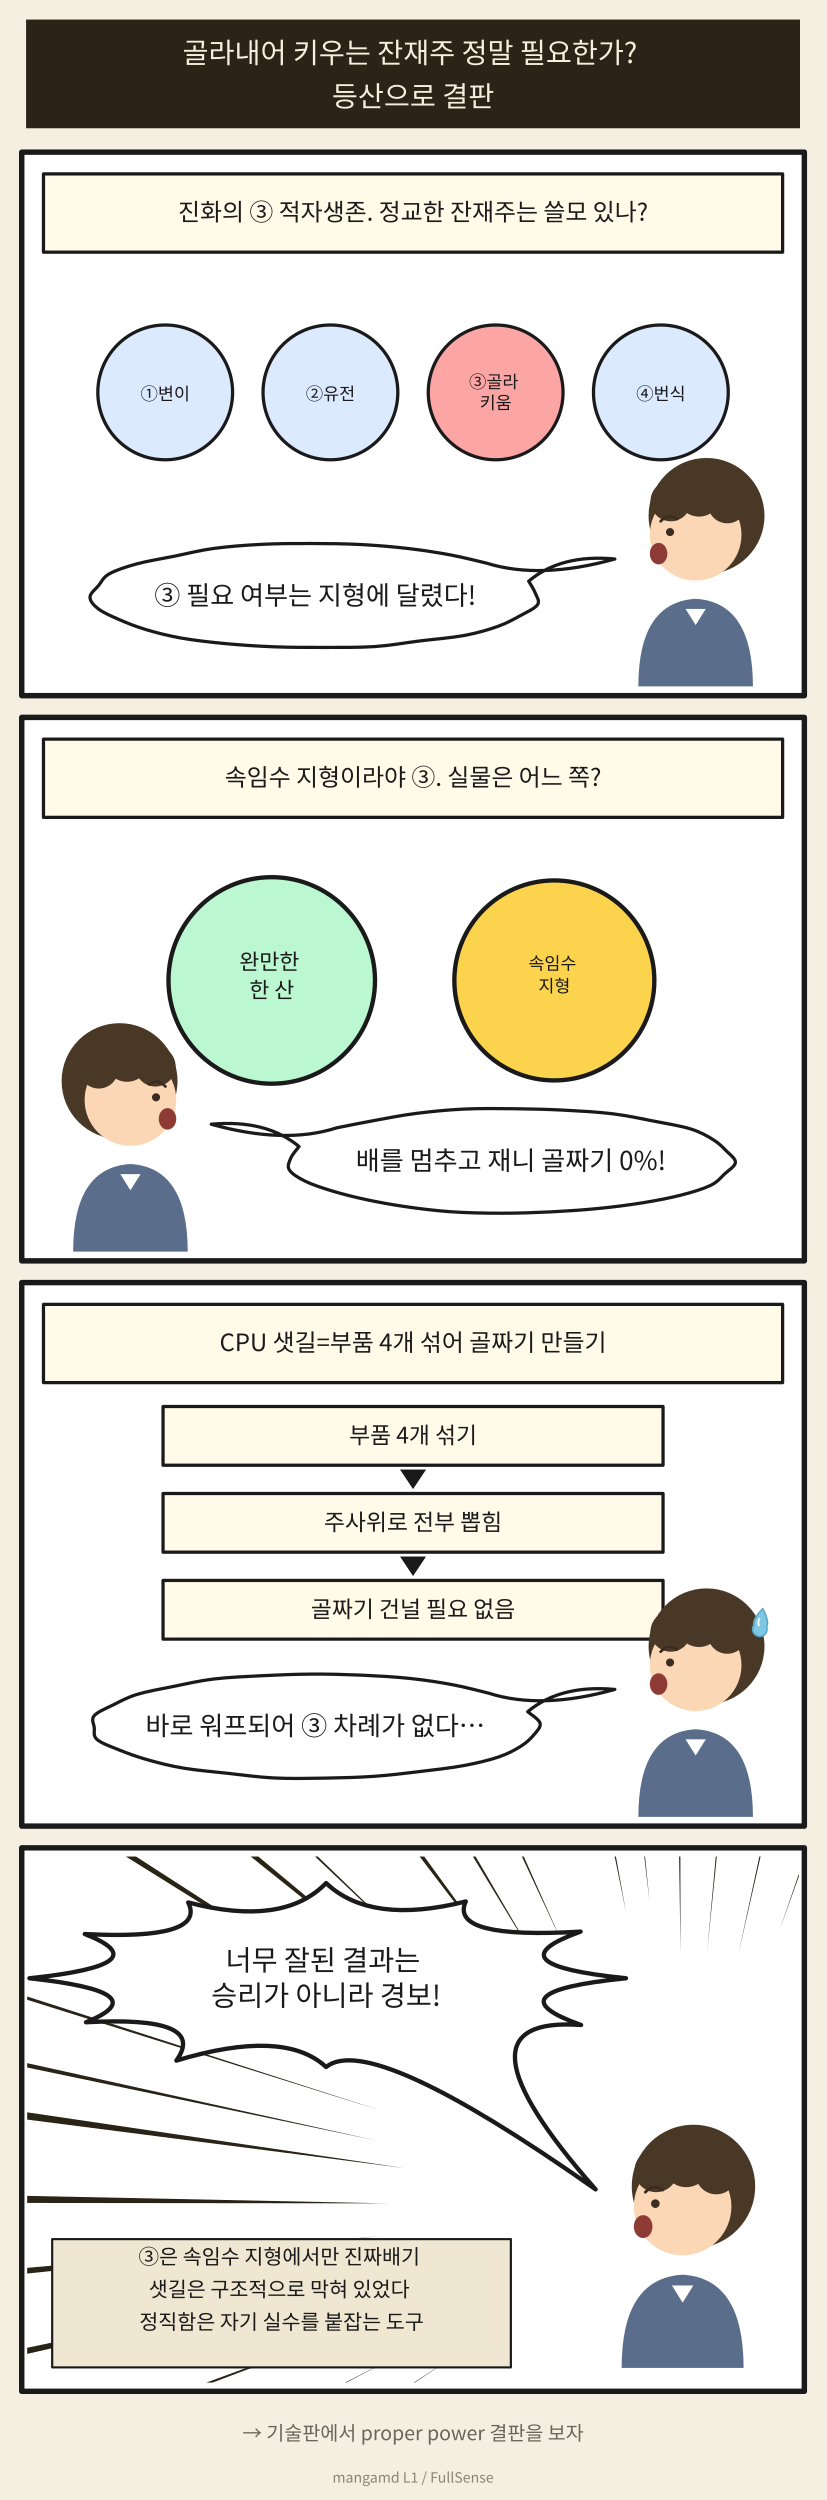
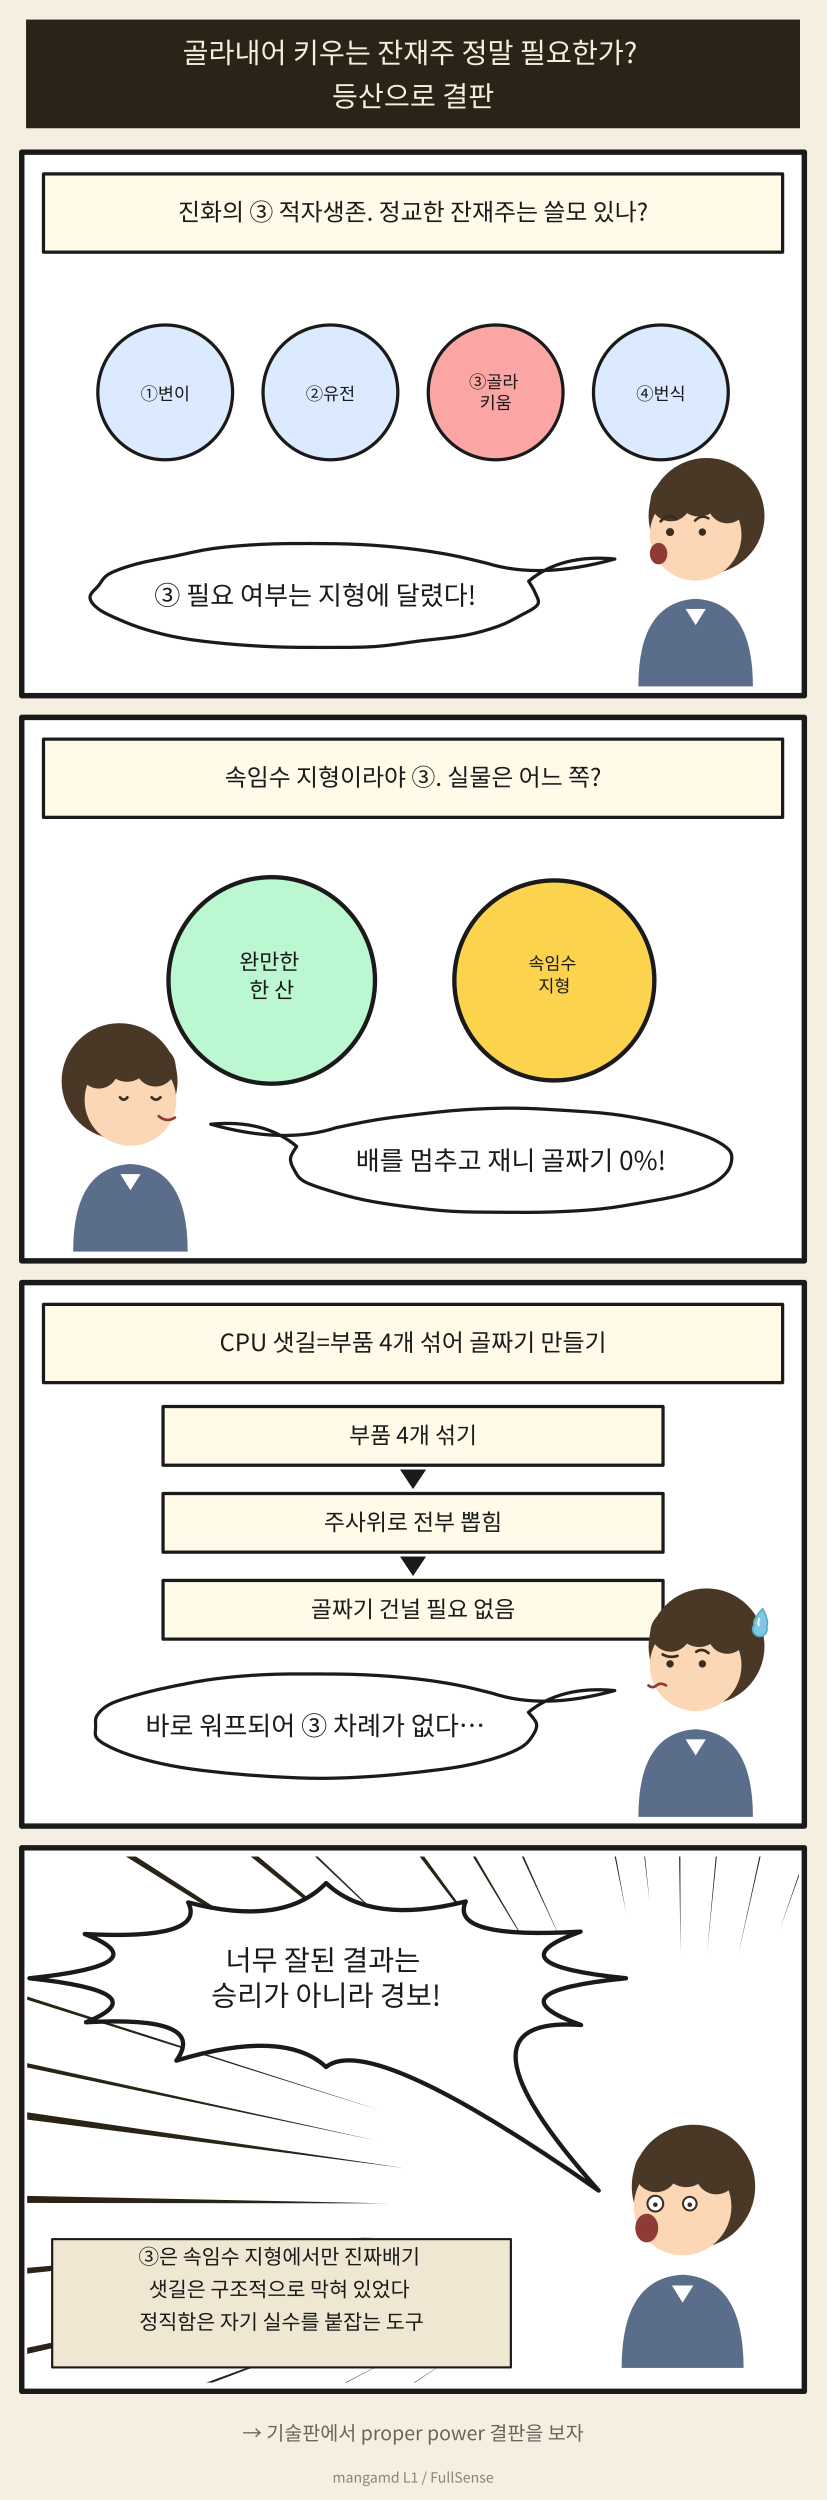
<svg xmlns="http://www.w3.org/2000/svg" viewBox="0 0 760 2300" role="img" aria-label="등산으로 llcore 제3축 ③ 결판" style="width:100%;height:auto;max-width:1200px">
  <defs>
    <clipPath id="cl_26">
      <rect x="25" y="1708" width="710" height="484" />
    </clipPath>
  </defs>
  <rect width="760" height="2300" fill="#f5efe2" />
  <g transform="translate(0.00,0.00) scale(1)">
    <path d="M 24.00,18.00 L 736.00,18.00 L 736.00,118.00 L 24.00,118.00 Z" fill="#2b2317" stroke="none" stroke-width="3" stroke-linejoin="round" />
    <text font-family="'Malgun Gothic','Noto Sans CJK KR',sans-serif" font-size="26" fill="#f7efdd" text-anchor="middle">
      <tspan x="380.0" y="58.0">골라내어 키우는 잔재주 정말 필요한가?</tspan>
      <tspan x="380.0" y="98.0">등산으로 결판</tspan>
    </text>
  </g>
  <g transform="translate(0.00,0.00) scale(1)">
    <path d="M 20.00,140.00 L 740.00,140.00 L 740.00,640.00 L 20.00,640.00 Z" fill="#ffffff" stroke="#1a1a1a" stroke-width="5" stroke-linejoin="round" />
    <text font-family="'Malgun Gothic','Noto Sans CJK KR',sans-serif" font-size="1" fill="#1a1a1a" text-anchor="middle">
      <tspan x="0.0" y="0.0" />
    </text>
  </g>
  <g transform="translate(0.00,0.00) scale(1)">
    <path d="M 20.00,660.00 L 740.00,660.00 L 740.00,1160.00 L 20.00,1160.00 Z" fill="#ffffff" stroke="#1a1a1a" stroke-width="5" stroke-linejoin="round" />
    <text font-family="'Malgun Gothic','Noto Sans CJK KR',sans-serif" font-size="1" fill="#1a1a1a" text-anchor="middle">
      <tspan x="0.0" y="0.0" />
    </text>
  </g>
  <g transform="translate(0.00,0.00) scale(1)">
    <path d="M 20.00,1180.00 L 740.00,1180.00 L 740.00,1680.00 L 20.00,1680.00 Z" fill="#ffffff" stroke="#1a1a1a" stroke-width="5" stroke-linejoin="round" />
    <text font-family="'Malgun Gothic','Noto Sans CJK KR',sans-serif" font-size="1" fill="#1a1a1a" text-anchor="middle">
      <tspan x="0.0" y="0.0" />
    </text>
  </g>
  <g transform="translate(0.00,0.00) scale(1)">
    <path d="M 20.00,1700.00 L 740.00,1700.00 L 740.00,2200.00 L 20.00,2200.00 Z" fill="#ffffff" stroke="#1a1a1a" stroke-width="5" stroke-linejoin="round" />
    <text font-family="'Malgun Gothic','Noto Sans CJK KR',sans-serif" font-size="1" fill="#1a1a1a" text-anchor="middle">
      <tspan x="0.0" y="0.0" />
    </text>
  </g>
  <g transform="translate(0.00,0.00) scale(1)">
    <path d="M 40.00,160.00 L 720.00,160.00 L 720.00,232.00 L 40.00,232.00 Z" fill="#fffbe8" stroke="#1a1a1a" stroke-width="3" stroke-linejoin="round" />
    <text font-family="'Malgun Gothic','Noto Sans CJK KR',sans-serif" font-size="22" fill="#1a1a1a" text-anchor="middle">
      <tspan x="380.0" y="203.0">진화의 ③ 적자생존. 정교한 잔재주는 쓸모 있나?</tspan>
    </text>
  </g>
  <g transform="translate(0.00,0.00) scale(1)">
    <path d="M 90.00,361.00 a 62.00,62.00 0 1,0 124.00,0 a 62.00,62.00 0 1,0 -124.00,0 Z" fill="#dbeafe" stroke="#1a1a1a" stroke-width="3" stroke-linejoin="round" />
    <text font-family="'Malgun Gothic','Noto Sans CJK KR',sans-serif" font-size="16" fill="#1a1a1a" text-anchor="middle">
      <tspan x="152.0" y="368.0">①변이</tspan>
    </text>
  </g>
  <g transform="translate(0.00,0.00) scale(1)">
    <path d="M 242.00,361.00 a 62.00,62.00 0 1,0 124.00,0 a 62.00,62.00 0 1,0 -124.00,0 Z" fill="#dbeafe" stroke="#1a1a1a" stroke-width="3" stroke-linejoin="round" />
    <text font-family="'Malgun Gothic','Noto Sans CJK KR',sans-serif" font-size="16" fill="#1a1a1a" text-anchor="middle">
      <tspan x="304.0" y="368.0">②유전</tspan>
    </text>
  </g>
  <g transform="translate(0.00,0.00) scale(1)">
    <path d="M 394.00,361.00 a 62.00,62.00 0 1,0 124.00,0 a 62.00,62.00 0 1,0 -124.00,0 Z" fill="#fca5a5" stroke="#1a1a1a" stroke-width="3" stroke-linejoin="round" />
    <text font-family="'Malgun Gothic','Noto Sans CJK KR',sans-serif" font-size="16" fill="#1a1a1a" text-anchor="middle">
      <tspan x="456.0" y="357.0">③골라</tspan>
      <tspan x="456.0" y="376.2">키움</tspan>
    </text>
  </g>
  <g transform="translate(0.00,0.00) scale(1)">
    <path d="M 546.00,361.00 a 62.00,62.00 0 1,0 124.00,0 a 62.00,62.00 0 1,0 -124.00,0 Z" fill="#dbeafe" stroke="#1a1a1a" stroke-width="3" stroke-linejoin="round" />
    <text font-family="'Malgun Gothic','Noto Sans CJK KR',sans-serif" font-size="16" fill="#1a1a1a" text-anchor="middle">
      <tspan x="608.0" y="368.0">④번식</tspan>
    </text>
  </g>
  <g transform="translate(0.00,0.00) scale(1)">
    <path d="M 596.68,474.64 a 53.32,53.32 0 1,0 106.64,0 a 53.32,53.32 0 1,0 -106.64,0 Z" fill="#4a3826" stroke="none" stroke-width="2" stroke-linejoin="round" />
    <path d="M 597.84,492.00 a 42.16,42.16 0 1,0 84.32,0 a 42.16,42.16 0 1,0 -84.32,0 Z" fill="#fbd7b5" stroke="none" stroke-width="2" stroke-linejoin="round" />
    <path d="M 598.46,461.00 a 18.60,18.60 0 1,0 37.20,0 a 18.60,18.60 0 1,0 -37.20,0 Z" fill="#4a3826" stroke="none" stroke-width="2" stroke-linejoin="round" />
    <path d="M 622.64,454.80 a 20.46,20.46 0 1,0 40.92,0 a 20.46,20.46 0 1,0 -40.92,0 Z" fill="#4a3826" stroke="none" stroke-width="2" stroke-linejoin="round" />
    <path d="M 651.16,463.48 a 17.98,17.98 0 1,0 35.96,0 a 17.98,17.98 0 1,0 -35.96,0 Z" fill="#4a3826" stroke="none" stroke-width="2" stroke-linejoin="round" />
    <path d="M 607.76 479.6 q 7.44 -8 14.88 -2" fill="none" stroke="#3a2c20" stroke-width="2.5" stroke-linejoin="round" stroke-linecap="round" />
+     <path d="M 639.38 478.98 q 6.2 -6 12.4 -2" fill="none" stroke="#3a2c20" stroke-width="2.25" stroke-linejoin="round" stroke-linecap="round" />
    <path d="M 612.72,489.52 a 3.72,3.72 0 1,0 7.44,0 a 3.72,3.72 0 1,0 -7.44,0 Z" fill="#3a2c20" stroke="none" stroke-width="2" stroke-linejoin="round" />
+     <path d="M 642.79,489.52 a 3.41,3.41 0 1,0 6.82,0 a 3.41,3.41 0 1,0 -6.82,0 Z" fill="#3a2c20" stroke="none" stroke-width="2" stroke-linejoin="round" />
    <path d="M 597.84,509.36 a 8.06,9.92 0 1,0 16.12,0 a 8.06,9.92 0 1,0 -16.12,0 Z" fill="#8e3b35" stroke="none" stroke-width="2" stroke-linejoin="round" />
    <path d="M 587.3 631.5 Q 587.3 554.0 640 550.9 Q 692.7 554.0 692.7 631.5 Z" fill="#5a6e8c" stroke="none" stroke-width="2" stroke-linejoin="round" />
    <path d="M 630.7 560.2 L 640 575.08 L 649.3 560.2" fill="#ffffff" stroke="none" stroke-width="2" stroke-linejoin="round" />
  </g>
  <g transform="translate(0.00,0.00) scale(1)">
    <path d="M 486.38,534.71 C 487.38,536.49 490.98,541.79 492.34,545.39 C 493.70,548.98 496.88,552.76 494.56,556.28 C 492.25,559.80 484.54,563.18 478.44,566.52 C 472.34,569.86 466.49,573.28 457.97,576.30 C 449.45,579.31 439.31,582.37 427.31,584.60 C 415.32,586.83 399.72,587.98 386.00,589.69 C 372.28,591.39 359.56,593.85 344.98,594.83 C 330.41,595.82 313.95,595.58 298.54,595.62 C 283.13,595.66 267.63,595.65 252.52,595.08 C 237.41,594.50 222.19,593.51 207.89,592.17 C 193.59,590.83 179.01,589.18 166.73,587.02 C 154.45,584.86 143.72,582.03 134.23,579.20 C 124.73,576.37 117.04,573.22 109.75,570.05 C 102.46,566.88 94.98,563.63 90.49,560.18 C 86.00,556.74 82.76,552.99 82.80,549.40 C 82.83,545.81 87.76,542.24 90.71,538.67 C 93.66,535.10 94.62,531.30 100.47,527.99 C 106.32,524.67 115.78,521.50 125.82,518.78 C 135.86,516.06 148.97,514.02 160.71,511.66 C 172.45,509.30 183.01,506.42 196.27,504.61 C 209.53,502.80 225.18,501.58 240.26,500.82 C 255.35,500.05 271.34,499.99 286.78,500.03 C 302.22,500.06 317.97,500.23 332.89,501.02 C 347.81,501.80 362.66,503.12 376.31,504.72 C 389.95,506.32 402.88,508.38 414.76,510.60 C 426.64,512.83 442.11,516.83 447.58,518.08 Q 496.87,533.47 565.64,514.28 Q 516.02,509.63 486.38,534.71 Z" fill="#ffffff" stroke="#1a1a1a" stroke-width="3" stroke-linejoin="round" />
    <text font-family="'Malgun Gothic','Noto Sans CJK KR',sans-serif" font-size="24" fill="#1a1a1a" text-anchor="middle">
      <tspan x="290.0" y="556.4">③ 필요 여부는 지형에 달렸다!</tspan>
    </text>
  </g>
  <g transform="translate(0.00,0.00) scale(1)">
    <path d="M 40.00,680.00 L 720.00,680.00 L 720.00,752.00 L 40.00,752.00 Z" fill="#fffbe8" stroke="#1a1a1a" stroke-width="3" stroke-linejoin="round" />
    <text font-family="'Malgun Gothic','Noto Sans CJK KR',sans-serif" font-size="22" fill="#1a1a1a" text-anchor="middle">
      <tspan x="380.0" y="723.0">속임수 지형이라야 ③. 실물은 어느 쪽?</tspan>
    </text>
  </g>
  <g transform="translate(0.00,0.00) scale(1)">
    <path d="M 155.00,902.00 a 95.00,95.00 0 1,0 190.00,0 a 95.00,95.00 0 1,0 -190.00,0 Z" fill="#bbf7d0" stroke="#1a1a1a" stroke-width="4" stroke-linejoin="round" />
    <text font-family="'Malgun Gothic','Noto Sans CJK KR',sans-serif" font-size="20" fill="#1a1a1a" text-anchor="middle">
      <tspan x="250.0" y="892.0">완만한</tspan>
      <tspan x="250.0" y="918.0">한 산</tspan>
    </text>
  </g>
  <g transform="translate(0.00,0.00) scale(1)">
    <path d="M 418.00,902.00 a 92.00,92.00 0 1,0 184.00,0 a 92.00,92.00 0 1,0 -184.00,0 Z" fill="#fcd34d" stroke="#1a1a1a" stroke-width="4" stroke-linejoin="round" />
    <text font-family="'Malgun Gothic','Noto Sans CJK KR',sans-serif" font-size="16" fill="#1a1a1a" text-anchor="middle">
      <tspan x="510.0" y="892.0">속임수</tspan>
      <tspan x="510.0" y="912.8">지형</tspan>
    </text>
  </g>
  <g transform="translate(0.00,0.00) scale(1)">
    <path d="M 56.68,994.64 a 53.32,53.32 0 1,0 106.64,0 a 53.32,53.32 0 1,0 -106.64,0 Z" fill="#4a3826" stroke="none" stroke-width="2" stroke-linejoin="round" />
    <path d="M 77.84,1012.00 a 42.16,42.16 0 1,0 84.32,0 a 42.16,42.16 0 1,0 -84.32,0 Z" fill="#fbd7b5" stroke="none" stroke-width="2" stroke-linejoin="round" />
    <path d="M 124.34,981.00 a 18.60,18.60 0 1,0 37.20,0 a 18.60,18.60 0 1,0 -37.20,0 Z" fill="#4a3826" stroke="none" stroke-width="2" stroke-linejoin="round" />
    <path d="M 96.44,974.80 a 20.46,20.46 0 1,0 40.92,0 a 20.46,20.46 0 1,0 -40.92,0 Z" fill="#4a3826" stroke="none" stroke-width="2" stroke-linejoin="round" />
    <path d="M 72.88,983.48 a 17.98,17.98 0 1,0 35.96,0 a 17.98,17.98 0 1,0 -35.96,0 Z" fill="#4a3826" stroke="none" stroke-width="2" stroke-linejoin="round" />
-     <path d="M 152.24 999.6 q -7.44 -8 -14.88 -2" fill="none" stroke="#3a2c20" stroke-width="2.5" stroke-linejoin="round" stroke-linecap="round" />
-     <path d="M 139.84,1009.52 a 3.72,3.72 0 1,0 7.44,0 a 3.72,3.72 0 1,0 -7.44,0 Z" fill="#3a2c20" stroke="none" stroke-width="2" stroke-linejoin="round" />
-     <path d="M 146.04,1029.36 a 8.06,9.92 0 1,0 16.12,0 a 8.06,9.92 0 1,0 -16.12,0 Z" fill="#8e3b35" stroke="none" stroke-width="2" stroke-linejoin="round" />
+     <path d="M 139.53 1009.52 q 4.03 4.34 8.06 0" fill="none" stroke="#3a2c20" stroke-width="2.5" stroke-linejoin="round" stroke-linecap="round" />
+     <path d="M 110.39 1009.52 q 3.41 4.34 6.82 0" fill="none" stroke="#3a2c20" stroke-width="2.5" stroke-linejoin="round" stroke-linecap="round" />
+     <path d="M 146.04 1026.88 q 7.44 6.2 14.88 1.24" fill="none" stroke="#8e3b35" stroke-width="2.5" stroke-linejoin="round" stroke-linecap="round" />
    <path d="M 67.3 1151.5 Q 67.3 1074.0 120 1070.9 Q 172.7 1074.0 172.7 1151.5 Z" fill="#5a6e8c" stroke="none" stroke-width="2" stroke-linejoin="round" />
    <path d="M 110.7 1080.2 L 120 1095.08 L 129.3 1080.2" fill="#ffffff" stroke="none" stroke-width="2" stroke-linejoin="round" />
  </g>
  <g transform="translate(0.00,0.00) scale(1)">
-     <path d="M 309.84,1037.59 C 315.77,1036.43 333.26,1032.87 345.44,1030.66 C 357.62,1028.45 369.40,1026.05 382.92,1024.33 C 396.43,1022.62 411.47,1021.08 426.52,1020.37 C 441.57,1019.65 457.78,1019.87 473.22,1020.04 C 488.66,1020.20 504.11,1020.59 519.17,1021.36 C 534.22,1022.13 549.99,1023.03 563.58,1024.68 C 577.16,1026.33 588.72,1028.95 600.67,1031.27 C 612.62,1033.59 626.04,1035.74 635.25,1038.59 C 644.46,1041.44 650.47,1045.01 655.94,1048.36 C 661.42,1051.72 664.66,1055.22 668.10,1058.72 C 671.54,1062.23 676.84,1065.85 676.61,1069.40 C 676.37,1072.94 670.46,1076.49 666.67,1080.01 C 662.88,1083.53 660.49,1087.25 653.86,1090.49 C 647.22,1093.72 637.25,1096.76 626.88,1099.42 C 616.50,1102.09 604.21,1104.45 591.61,1106.50 C 579.01,1108.55 565.32,1110.32 551.27,1111.72 C 537.23,1113.12 522.32,1114.16 507.33,1114.90 C 492.35,1115.64 476.75,1116.17 461.36,1116.16 C 445.97,1116.15 429.73,1115.85 415.01,1114.84 C 400.29,1113.83 386.09,1111.99 373.01,1110.11 C 359.94,1108.23 347.78,1105.97 336.55,1103.57 C 325.31,1101.17 314.93,1098.52 305.61,1095.70 C 296.28,1092.87 287.18,1089.86 280.61,1086.61 C 274.03,1083.37 268.34,1079.79 266.17,1076.25 C 263.99,1072.71 266.06,1068.96 267.55,1065.38 C 269.04,1061.81 273.86,1056.57 275.12,1054.81 Q 244.88,1029.69 194.36,1034.28 Q 261.58,1053.18 309.84,1037.59 Z" fill="#ffffff" stroke="#1a1a1a" stroke-width="3" stroke-linejoin="round" />
+     <path d="M 309.19,1037.51 C 315.10,1036.34 332.08,1032.54 344.61,1030.48 C 357.15,1028.42 370.68,1026.74 384.40,1025.16 C 398.12,1023.59 412.15,1021.95 426.93,1021.00 C 441.71,1020.06 457.77,1019.41 473.09,1019.50 C 488.41,1019.58 503.89,1020.60 518.84,1021.51 C 533.79,1022.42 549.23,1023.32 562.79,1024.96 C 576.36,1026.59 588.82,1028.95 600.24,1031.33 C 611.66,1033.71 621.98,1036.41 631.31,1039.24 C 640.64,1042.07 649.60,1045.07 656.24,1048.29 C 662.88,1051.51 668.37,1055.03 671.13,1058.54 C 673.88,1062.05 673.42,1065.75 672.77,1069.33 C 672.12,1072.91 670.52,1076.50 667.22,1080.00 C 663.93,1083.51 659.73,1087.11 653.01,1090.34 C 646.28,1093.57 637.17,1096.71 626.88,1099.37 C 616.59,1102.04 603.68,1104.18 591.27,1106.33 C 578.87,1108.47 566.39,1110.80 552.44,1112.25 C 538.49,1113.69 522.72,1114.51 507.60,1115.01 C 492.47,1115.52 476.99,1115.39 461.68,1115.28 C 446.36,1115.18 430.43,1115.26 415.71,1114.39 C 400.99,1113.51 386.76,1111.78 373.36,1110.05 C 359.95,1108.31 346.73,1106.32 335.26,1103.97 C 323.80,1101.61 313.84,1098.79 304.57,1095.92 C 295.30,1093.05 285.31,1090.05 279.64,1086.75 C 273.98,1083.45 272.62,1079.67 270.57,1076.11 C 268.51,1072.55 266.91,1068.99 267.31,1065.42 C 267.70,1061.85 271.98,1056.49 272.92,1054.70 Q 243.38,1029.56 193.90,1034.29 Q 261.00,1053.20 309.19,1037.51 Z" fill="#ffffff" stroke="#1a1a1a" stroke-width="3" stroke-linejoin="round" />
    <text font-family="'Malgun Gothic','Noto Sans CJK KR',sans-serif" font-size="24" fill="#1a1a1a" text-anchor="middle">
      <tspan x="470.0" y="1076.4">배를 멈추고 재니 골짜기 0%!</tspan>
    </text>
  </g>
  <g transform="translate(0.00,0.00) scale(1)">
    <path d="M 40.00,1200.00 L 720.00,1200.00 L 720.00,1272.00 L 40.00,1272.00 Z" fill="#fffbe8" stroke="#1a1a1a" stroke-width="3" stroke-linejoin="round" />
    <text font-family="'Malgun Gothic','Noto Sans CJK KR',sans-serif" font-size="22" fill="#1a1a1a" text-anchor="middle">
      <tspan x="380.0" y="1243.0">CPU 샛길=부품 4개 섞어 골짜기 만들기</tspan>
    </text>
  </g>
  <g transform="translate(0.00,0.00) scale(1)">
    <path d="M 150.00,1294.00 L 610.00,1294.00 L 610.00,1348.00 L 150.00,1348.00 Z" fill="#fffbe8" stroke="#1a1a1a" stroke-width="3" stroke-linejoin="round" />
    <text font-family="'Malgun Gothic','Noto Sans CJK KR',sans-serif" font-size="21" fill="#1a1a1a" text-anchor="middle">
      <tspan x="380.0" y="1328.0">부품 4개 섞기</tspan>
    </text>
  </g>
  <g transform="translate(0.00,0.00) scale(1)">
    <path d="M 368.00,1352.00 L 392.00,1352.00 L 380.00,1370.00 Z" fill="#1a1a1a" stroke="none" stroke-width="3" stroke-linejoin="round" />
    <text font-family="'Malgun Gothic','Noto Sans CJK KR',sans-serif" font-size="1" fill="#1a1a1a" text-anchor="middle">
      <tspan x="0.0" y="0.0" />
    </text>
  </g>
  <g transform="translate(0.00,0.00) scale(1)">
    <path d="M 150.00,1374.00 L 610.00,1374.00 L 610.00,1428.00 L 150.00,1428.00 Z" fill="#fffbe8" stroke="#1a1a1a" stroke-width="3" stroke-linejoin="round" />
    <text font-family="'Malgun Gothic','Noto Sans CJK KR',sans-serif" font-size="21" fill="#1a1a1a" text-anchor="middle">
      <tspan x="380.0" y="1408.0">주사위로 전부 뽑힘</tspan>
    </text>
  </g>
  <g transform="translate(0.00,0.00) scale(1)">
    <path d="M 368.00,1432.00 L 392.00,1432.00 L 380.00,1450.00 Z" fill="#1a1a1a" stroke="none" stroke-width="3" stroke-linejoin="round" />
    <text font-family="'Malgun Gothic','Noto Sans CJK KR',sans-serif" font-size="1" fill="#1a1a1a" text-anchor="middle">
      <tspan x="0.0" y="0.0" />
    </text>
  </g>
  <g transform="translate(0.00,0.00) scale(1)">
    <path d="M 150.00,1454.00 L 610.00,1454.00 L 610.00,1508.00 L 150.00,1508.00 Z" fill="#fffbe8" stroke="#1a1a1a" stroke-width="3" stroke-linejoin="round" />
    <text font-family="'Malgun Gothic','Noto Sans CJK KR',sans-serif" font-size="21" fill="#1a1a1a" text-anchor="middle">
      <tspan x="380.0" y="1488.0">골짜기 건널 필요 없음</tspan>
    </text>
  </g>
  <g transform="translate(0.00,0.00) scale(1)">
    <path d="M 596.68,1514.64 a 53.32,53.32 0 1,0 106.64,0 a 53.32,53.32 0 1,0 -106.64,0 Z" fill="#4a3826" stroke="none" stroke-width="2" stroke-linejoin="round" />
    <path d="M 597.84,1532.00 a 42.16,42.16 0 1,0 84.32,0 a 42.16,42.16 0 1,0 -84.32,0 Z" fill="#fbd7b5" stroke="none" stroke-width="2" stroke-linejoin="round" />
    <path d="M 598.46,1501.00 a 18.60,18.60 0 1,0 37.20,0 a 18.60,18.60 0 1,0 -37.20,0 Z" fill="#4a3826" stroke="none" stroke-width="2" stroke-linejoin="round" />
    <path d="M 622.64,1494.80 a 20.46,20.46 0 1,0 40.92,0 a 20.46,20.46 0 1,0 -40.92,0 Z" fill="#4a3826" stroke="none" stroke-width="2" stroke-linejoin="round" />
    <path d="M 651.16,1503.48 a 17.98,17.98 0 1,0 35.96,0 a 17.98,17.98 0 1,0 -35.96,0 Z" fill="#4a3826" stroke="none" stroke-width="2" stroke-linejoin="round" />
-     <path d="M 607.76 1519.6 q 7.44 -8 14.88 -2" fill="none" stroke="#3a2c20" stroke-width="2.5" stroke-linejoin="round" stroke-linecap="round" />
-     <path d="M 612.72,1529.52 a 3.72,3.72 0 1,0 7.44,0 a 3.72,3.72 0 1,0 -7.44,0 Z" fill="#3a2c20" stroke="none" stroke-width="2" stroke-linejoin="round" />
-     <path d="M 597.84,1549.36 a 8.06,9.92 0 1,0 16.12,0 a 8.06,9.92 0 1,0 -16.12,0 Z" fill="#8e3b35" stroke="none" stroke-width="2" stroke-linejoin="round" />
+     <path d="M 609.62 1522.08 q 6.82 3.72 13.64 1.24" fill="none" stroke="#3a2c20" stroke-width="2.5" stroke-linejoin="round" stroke-linecap="round" />
+     <path d="M 613.03,1530.76 a 3.41,3.41 0 1,0 6.82,0 a 3.41,3.41 0 1,0 -6.82,0 Z" fill="#3a2c20" stroke="none" stroke-width="2" stroke-linejoin="round" />
+     <path d="M 640.62 1519.6 q 5.58 -3.72 11.16 1.24" fill="none" stroke="#3a2c20" stroke-width="2.5" stroke-linejoin="round" stroke-linecap="round" />
+     <path d="M 642.79,1530.76 a 3.41,3.41 0 1,0 6.82,0 a 3.41,3.41 0 1,0 -6.82,0 Z" fill="#3a2c20" stroke="none" stroke-width="2" stroke-linejoin="round" />
+     <path d="M 612.72 1550.6 q -4.96 -3.1 -8.68 0 q -3.72 3.1 -7.44 0" fill="none" stroke="#8e3b35" stroke-width="2.5" stroke-linejoin="round" stroke-linecap="round" />
    <path d="M 587.3 1671.5 Q 587.3 1594.0 640 1590.9 Q 692.7 1594.0 692.7 1671.5 Z" fill="#5a6e8c" stroke="none" stroke-width="2" stroke-linejoin="round" />
    <path d="M 630.7 1600.2 L 640 1615.08 L 649.3 1600.2" fill="#ffffff" stroke="none" stroke-width="2" stroke-linejoin="round" />
  </g>
  <g transform="translate(700.0,1492.0) rotate(8.1)">
    <path d="M 0,-12.1 Q 7.9,-1.1 5.9,4.0 A 6.6,6.6 0 1 1 -5.9,4.0 Q -7.9,-1.1 0,-12.1 Z" fill="#7EC8E3" stroke="#5aa8c8" stroke-width="1.5" />
    <path d="M -1.8,-2.2 q -0.9,4.0 0.4,5.7" stroke="#ffffff" stroke-width="1.8" fill="none" stroke-linecap="round" />
  </g>
  <g transform="translate(0.00,0.00) scale(1)">
-     <path d="M 485.49,1574.77 C 487.39,1576.53 495.95,1581.77 496.88,1585.33 C 497.82,1588.89 494.05,1592.59 491.08,1596.14 C 488.12,1599.68 484.50,1603.21 479.10,1606.59 C 473.70,1609.97 467.48,1613.46 458.70,1616.42 C 449.93,1619.39 438.53,1622.14 426.46,1624.37 C 414.39,1626.60 399.98,1628.17 386.28,1629.81 C 372.58,1631.45 358.86,1633.19 344.25,1634.21 C 329.63,1635.22 313.96,1635.63 298.59,1635.88 C 283.22,1636.13 266.89,1636.46 252.01,1635.72 C 237.12,1634.98 223.26,1632.94 209.28,1631.42 C 195.30,1629.89 180.43,1628.66 168.15,1626.57 C 155.86,1624.49 145.28,1621.69 135.56,1618.94 C 125.85,1616.18 117.58,1613.15 109.85,1610.04 C 102.12,1606.92 93.06,1603.71 89.21,1600.26 C 85.35,1596.82 87.14,1593.00 86.71,1589.37 C 86.28,1585.74 83.69,1581.97 86.63,1578.47 C 89.57,1574.98 97.77,1571.67 104.36,1568.40 C 110.95,1565.12 116.90,1561.66 126.16,1558.84 C 135.43,1556.01 148.23,1553.80 159.95,1551.44 C 171.67,1549.09 182.94,1546.34 196.48,1544.70 C 210.01,1543.07 226.09,1542.41 241.14,1541.65 C 256.20,1540.90 271.52,1540.26 286.79,1540.18 C 302.06,1540.09 317.67,1540.48 332.77,1541.15 C 347.87,1541.81 363.39,1542.70 377.38,1544.18 C 391.38,1545.66 404.71,1547.75 416.74,1550.01 C 428.76,1552.26 444.06,1556.43 449.52,1557.71 Q 498.04,1573.25 565.64,1554.28 Q 515.48,1549.67 485.49,1574.77 Z" fill="#ffffff" stroke="#1a1a1a" stroke-width="3" stroke-linejoin="round" />
+     <path d="M 486.15,1575.34 C 487.39,1577.11 492.93,1582.41 493.59,1585.97 C 494.25,1589.53 492.38,1593.14 490.09,1596.70 C 487.81,1600.26 485.32,1603.94 479.86,1607.32 C 474.40,1610.69 466.45,1614.00 457.33,1616.94 C 448.20,1619.87 437.21,1622.69 425.11,1624.93 C 413.01,1627.17 398.64,1628.83 384.75,1630.40 C 370.85,1631.97 356.53,1633.39 341.75,1634.33 C 326.97,1635.28 311.29,1636.05 296.06,1636.07 C 280.84,1636.10 265.24,1635.32 250.41,1634.50 C 235.58,1633.67 221.03,1632.54 207.08,1631.12 C 193.13,1629.71 179.10,1628.10 166.72,1626.03 C 154.34,1623.96 142.83,1621.41 132.81,1618.70 C 122.79,1615.99 113.83,1612.93 106.61,1609.75 C 99.40,1606.57 92.64,1603.12 89.54,1599.62 C 86.44,1596.12 88.05,1592.38 88.03,1588.77 C 88.02,1585.17 87.13,1581.55 89.45,1578.00 C 91.77,1574.45 95.37,1570.71 101.94,1567.48 C 108.50,1564.24 118.93,1561.32 128.84,1558.57 C 138.76,1555.81 149.78,1553.29 161.44,1550.93 C 173.10,1548.58 185.26,1546.15 198.82,1544.45 C 212.38,1542.74 227.71,1541.43 242.79,1540.69 C 257.88,1539.95 273.85,1540.00 289.34,1540.02 C 304.82,1540.05 320.56,1540.12 335.70,1540.82 C 350.84,1541.52 366.16,1542.67 380.18,1544.21 C 394.20,1545.75 407.69,1547.80 419.83,1550.07 C 431.98,1552.33 447.51,1556.53 453.04,1557.82 Q 500.03,1573.50 565.56,1555.31 Q 515.93,1550.65 486.15,1575.34 Z" fill="#ffffff" stroke="#1a1a1a" stroke-width="3" stroke-linejoin="round" />
    <text font-family="'Malgun Gothic','Noto Sans CJK KR',sans-serif" font-size="24" fill="#1a1a1a" text-anchor="middle">
      <tspan x="290.0" y="1596.4">바로 워프되어 ③ 차례가 없다…</tspan>
    </text>
  </g>
  <g clip-path="url(#cl_26)">
    <path d="M 906.5,2032.5 L 1431.3,2043.4 L 1431.5,2031.2 Z" fill="#ffffff" />
    <path d="M 875.1,2081.6 L 1339.2,2182.5 L 1340.8,2174.7 Z" fill="#ffffff" />
    <path d="M 854.6,2107.9 L 1325.4,2275.0 L 1328.6,2265.6 Z" fill="#ffffff" />
    <path d="M 875.7,2154.6 L 1313.5,2382.4 L 1319.6,2370.4 Z" fill="#ffffff" />
    <path d="M 834.4,2165.4 L 1292.5,2474.0 L 1300.0,2462.5 Z" fill="#ffffff" />
    <path d="M 819.1,2176.3 L 1245.9,2507.6 L 1250.6,2501.5 Z" fill="#ffffff" />
    <path d="M 806.9,2204.8 L 1143.1,2539.5 L 1149.4,2533.0 Z" fill="#ffffff" />
    <path d="M 800.2,2241.3 L 1093.1,2607.8 L 1100.2,2602.0 Z" fill="#ffffff" />
    <path d="M 760.9,2238.6 L 1039.2,2684.5 L 1047.5,2679.2 Z" fill="#ffffff" />
    <path d="M 722.6,2242.5 L 941.4,2752.6 L 955.5,2746.3 Z" fill="#ffffff" />
    <path d="M 714.3,2278.8 L 887.6,2795.3 L 898.2,2791.6 Z" fill="#ffffff" />
    <path d="M 675.5,2253.0 L 778.1,2766.7 L 790.9,2763.9 Z" fill="#ffffff" />
    <path d="M 649.1,2290.0 L 682.8,2799.0 L 698.2,2797.7 Z" fill="#ffffff" />
    <path d="M 625.9,2285.7 L 616.0,2776.2 L 628.0,2776.3 Z" fill="#ffffff" />
    <path d="M 589.5,2297.6 L 507.0,2816.4 L 522.3,2818.6 Z" fill="#ffffff" />
    <path d="M 566.1,2296.3 L 447.6,2780.4 L 458.7,2783.0 Z" fill="#ffffff" />
    <path d="M 556.8,2247.9 L 396.4,2726.5 L 403.6,2728.9 Z" fill="#ffffff" />
    <path d="M 512.1,2256.1 L 264.9,2722.5 L 277.9,2729.2 Z" fill="#ffffff" />
    <path d="M 437.9,2219.8 L 53.7,2595.7 L 61.4,2603.4 Z" fill="#ffffff" />
    <path d="M 412.5,2198.8 L 24.1,2495.2 L 31.6,2504.8 Z" fill="#ffffff" />
    <path d="M 426.8,2162.0 L -13.5,2446.3 L -9.3,2452.8 Z" fill="#ffffff" />
    <path d="M 382.5,2158.3 L -58.9,2385.8 L -56.2,2390.9 Z" fill="#ffffff" />
    <path d="M 406.7,2112.4 L -135.2,2309.8 L -132.5,2317.1 Z" fill="#ffffff" />
    <path d="M 359.6,2089.1 L -126.2,2190.0 L -123.6,2201.6 Z" fill="#ffffff" />
    <path d="M 356.2,2056.6 L -188.3,2103.4 L -187.1,2116.4 Z" fill="#ffffff" />
    <path d="M 364.4,2027.1 L -67.2,2016.2 L -67.3,2028.7 Z" fill="#ffffff" />
    <path d="M 380.0,1995.7 L -139.2,1916.6 L -141.2,1931.1 Z" fill="#ffffff" />
    <path d="M 355.1,1971.2 L -140.3,1859.9 L -142.2,1868.7 Z" fill="#ffffff" />
    <path d="M 359.2,1944.6 L -118.5,1789.3 L -120.4,1795.4 Z" fill="#ffffff" />
    <path d="M 408.1,1890.5 L -23.2,1610.0 L -29.3,1619.7 Z" fill="#ffffff" />
    <path d="M 421.9,1861.5 L 77.9,1572.0 L 69.8,1581.8 Z" fill="#ffffff" />
    <path d="M 428.5,1839.3 L 56.5,1478.8 L 51.5,1484.1 Z" fill="#ffffff" />
    <path d="M 483.1,1835.5 L 204.8,1448.5 L 192.1,1458.0 Z" fill="#ffffff" />
    <path d="M 501.6,1817.7 L 229.5,1346.5 L 217.1,1353.9 Z" fill="#ffffff" />
    <path d="M 521.1,1795.9 L 311.5,1320.0 L 298.8,1325.8 Z" fill="#ffffff" />
    <path d="M 577.6,1767.7 L 491.7,1278.5 L 475.9,1281.5 Z" fill="#ffffff" />
    <path d="M 598.6,1758.9 L 556.1,1312.3 L 544.7,1313.5 Z" fill="#ffffff" />
    <path d="M 626.2,1804.1 L 626.9,1316.1 L 617.4,1316.2 Z" fill="#ffffff" />
    <path d="M 649.7,1804.2 L 702.3,1300.3 L 694.1,1299.5 Z" fill="#ffffff" />
    <path d="M 677.6,1805.7 L 805.2,1251.2 L 795.6,1249.1 Z" fill="#ffffff" />
    <path d="M 714.2,1784.2 L 891.5,1295.5 L 881.2,1291.9 Z" fill="#ffffff" />
    <path d="M 773.9,1806.6 L 1052.5,1392.1 L 1041.2,1384.7 Z" fill="#ffffff" />
    <path d="M 767.5,1850.0 L 1065.7,1472.4 L 1058.8,1467.1 Z" fill="#ffffff" />
    <path d="M 783.6,1869.6 L 1166.4,1481.2 L 1160.3,1475.3 Z" fill="#ffffff" />
    <path d="M 815.9,1879.3 L 1203.2,1575.4 L 1196.7,1567.3 Z" fill="#ffffff" />
    <path d="M 825.0,1914.3 L 1292.0,1649.1 L 1284.2,1635.8 Z" fill="#ffffff" />
    <path d="M 845.8,1932.8 L 1361.4,1711.1 L 1355.2,1697.2 Z" fill="#ffffff" />
    <path d="M 861.5,1942.0 L 1278.8,1788.4 L 1276.2,1781.7 Z" fill="#ffffff" />
    <path d="M 850.3,1972.6 L 1339.0,1849.6 L 1337.4,1843.4 Z" fill="#ffffff" />
    <path d="M 905.0,2002.3 L 1390.0,1960.3 L 1388.7,1947.6 Z" fill="#ffffff" />
    <path d="M 915.1,2032.6 L 1431.4,2041.4 L 1431.4,2033.3 Z" fill="#2a2417" />
    <path d="M 882.7,2083.2 L 1339.5,2181.2 L 1340.6,2176.0 Z" fill="#2a2417" />
    <path d="M 861.6,2110.3 L 1325.9,2273.5 L 1328.1,2267.2 Z" fill="#2a2417" />
    <path d="M 883.3,2158.5 L 1314.5,2380.4 L 1318.6,2372.4 Z" fill="#2a2417" />
    <path d="M 840.8,2169.6 L 1293.8,2472.1 L 1298.8,2464.4 Z" fill="#2a2417" />
    <path d="M 825.1,2180.8 L 1246.7,2506.6 L 1249.8,2502.5 Z" fill="#2a2417" />
    <path d="M 812.5,2210.2 L 1144.1,2538.4 L 1148.3,2534.1 Z" fill="#2a2417" />
    <path d="M 805.6,2247.8 L 1094.2,2606.9 L 1099.0,2603.0 Z" fill="#2a2417" />
    <path d="M 765.1,2245.1 L 1040.6,2683.6 L 1046.1,2680.1 Z" fill="#2a2417" />
    <path d="M 725.6,2249.0 L 943.8,2751.5 L 953.1,2747.4 Z" fill="#2a2417" />
    <path d="M 717.0,2286.4 L 889.4,2794.7 L 896.5,2792.2 Z" fill="#2a2417" />
    <path d="M 676.9,2259.9 L 780.3,2766.2 L 788.8,2764.4 Z" fill="#2a2417" />
    <path d="M 649.8,2298.0 L 685.3,2798.8 L 695.7,2797.9 Z" fill="#2a2417" />
    <path d="M 625.9,2293.6 L 618.0,2776.2 L 626.0,2776.3 Z" fill="#2a2417" />
    <path d="M 588.3,2305.9 L 509.5,2816.7 L 519.7,2818.2 Z" fill="#2a2417" />
    <path d="M 564.1,2304.5 L 449.4,2780.8 L 456.8,2782.5 Z" fill="#2a2417" />
    <path d="M 554.6,2254.6 L 397.6,2726.9 L 402.4,2728.5 Z" fill="#2a2417" />
    <path d="M 508.5,2263.1 L 267.1,2723.6 L 275.7,2728.1 Z" fill="#2a2417" />
    <path d="M 432.0,2225.7 L 55.0,2597.0 L 60.1,2602.1 Z" fill="#2a2417" />
    <path d="M 405.8,2204.0 L 25.4,2496.8 L 30.3,2503.2 Z" fill="#2a2417" />
    <path d="M 420.6,2166.1 L -12.8,2447.3 L -10.0,2451.7 Z" fill="#2a2417" />
    <path d="M 374.9,2162.3 L -58.5,2386.7 L -56.7,2390.1 Z" fill="#2a2417" />
    <path d="M 399.8,2114.9 L -134.8,2311.1 L -132.9,2315.9 Z" fill="#2a2417" />
    <path d="M 351.3,2090.9 L -125.8,2191.9 L -124.0,2199.7 Z" fill="#2a2417" />
    <path d="M 347.8,2057.4 L -188.1,2105.6 L -187.3,2114.2 Z" fill="#2a2417" />
    <path d="M 356.3,2027.1 L -67.2,2018.3 L -67.3,2026.6 Z" fill="#2a2417" />
    <path d="M 372.4,1994.7 L -139.6,1919.0 L -140.9,1928.7 Z" fill="#2a2417" />
    <path d="M 346.7,1969.4 L -140.6,1861.4 L -141.9,1867.2 Z" fill="#2a2417" />
    <path d="M 350.9,1941.9 L -118.8,1790.4 L -120.1,1794.4 Z" fill="#2a2417" />
    <path d="M 401.2,1886.1 L -24.2,1611.7 L -28.3,1618.1 Z" fill="#2a2417" />
    <path d="M 415.6,1856.3 L 76.5,1573.7 L 71.2,1580.2 Z" fill="#2a2417" />
    <path d="M 422.3,1833.4 L 55.7,1479.7 L 52.3,1483.3 Z" fill="#2a2417" />
    <path d="M 478.6,1829.4 L 202.7,1450.1 L 194.2,1456.4 Z" fill="#2a2417" />
    <path d="M 497.7,1811.1 L 227.4,1347.7 L 219.1,1352.6 Z" fill="#2a2417" />
    <path d="M 517.8,1788.6 L 309.4,1321.0 L 300.9,1324.8 Z" fill="#2a2417" />
    <path d="M 576.0,1759.6 L 489.0,1279.0 L 478.5,1281.0 Z" fill="#2a2417" />
    <path d="M 597.7,1750.5 L 554.2,1312.5 L 546.6,1313.3 Z" fill="#2a2417" />
    <path d="M 626.1,1797.1 L 625.3,1316.1 L 619.0,1316.2 Z" fill="#2a2417" />
    <path d="M 650.4,1797.3 L 701.0,1300.1 L 695.5,1299.6 Z" fill="#2a2417" />
    <path d="M 679.1,1798.8 L 803.6,1250.9 L 797.2,1249.5 Z" fill="#2a2417" />
    <path d="M 716.9,1776.6 L 889.8,1294.9 L 882.9,1292.5 Z" fill="#2a2417" />
    <path d="M 778.4,1799.7 L 1050.6,1390.9 L 1043.1,1386.0 Z" fill="#2a2417" />
    <path d="M 771.8,1844.4 L 1064.6,1471.5 L 1060.0,1468.0 Z" fill="#2a2417" />
    <path d="M 788.4,1864.7 L 1165.4,1480.2 L 1161.3,1476.2 Z" fill="#2a2417" />
    <path d="M 821.8,1874.6 L 1202.1,1574.0 L 1197.8,1568.6 Z" fill="#2a2417" />
    <path d="M 831.1,1910.7 L 1290.7,1646.9 L 1285.5,1638.0 Z" fill="#2a2417" />
    <path d="M 852.5,1929.8 L 1360.4,1708.8 L 1356.2,1699.5 Z" fill="#2a2417" />
    <path d="M 868.7,1939.2 L 1278.3,1787.3 L 1276.7,1782.9 Z" fill="#2a2417" />
    <path d="M 857.2,1970.8 L 1338.7,1848.6 L 1337.6,1844.4 Z" fill="#2a2417" />
    <path d="M 913.5,2001.5 L 1389.7,1958.2 L 1388.9,1949.7 Z" fill="#2a2417" />
  </g>
  <g transform="translate(0.00,0.00) scale(1)">
    <path d="M 581.24,2011.52 a 56.76,56.76 0 1,0 113.52,0 a 56.76,56.76 0 1,0 -113.52,0 Z" fill="#4a3826" stroke="none" stroke-width="2" stroke-linejoin="round" />
    <path d="M 583.12,2030.00 a 44.88,44.88 0 1,0 89.76,0 a 44.88,44.88 0 1,0 -89.76,0 Z" fill="#fbd7b5" stroke="none" stroke-width="2" stroke-linejoin="round" />
    <path d="M 583.78,1997.00 a 19.80,19.80 0 1,0 39.60,0 a 19.80,19.80 0 1,0 -39.60,0 Z" fill="#4a3826" stroke="none" stroke-width="2" stroke-linejoin="round" />
    <path d="M 609.52,1990.40 a 21.78,21.78 0 1,0 43.56,0 a 21.78,21.78 0 1,0 -43.56,0 Z" fill="#4a3826" stroke="none" stroke-width="2" stroke-linejoin="round" />
    <path d="M 639.88,1999.64 a 19.14,19.14 0 1,0 38.28,0 a 19.14,19.14 0 1,0 -38.28,0 Z" fill="#4a3826" stroke="none" stroke-width="2" stroke-linejoin="round" />
-     <path d="M 593.68 2016.8 q 7.92 -8 15.84 -2" fill="none" stroke="#3a2c20" stroke-width="2.64" stroke-linejoin="round" stroke-linecap="round" />
-     <path d="M 598.96,2027.36 a 3.96,3.96 0 1,0 7.92,0 a 3.96,3.96 0 1,0 -7.92,0 Z" fill="#3a2c20" stroke="none" stroke-width="2" stroke-linejoin="round" />
-     <path d="M 583.12,2048.48 a 8.58,10.56 0 1,0 17.16,0 a 8.58,10.56 0 1,0 -17.16,0 Z" fill="#8e3b35" stroke="none" stroke-width="2" stroke-linejoin="round" />
+     <path d="M 595.66,2027.36 a 7.26,7.26 0 1,0 14.52,0 a 7.26,7.26 0 1,0 -14.52,0 Z" fill="#ffffff" stroke="#3a2c20" stroke-width="1.848" stroke-linejoin="round" stroke-linecap="round" />
+     <path d="M 600.81,2028.35 a 2.11,2.11 0 1,0 4.22,0 a 2.11,2.11 0 1,0 -4.22,0 Z" fill="#3a2c20" stroke="none" stroke-width="2" stroke-linejoin="round" />
+     <path d="M 628.33,2027.36 a 6.27,6.27 0 1,0 12.54,0 a 6.27,6.27 0 1,0 -12.54,0 Z" fill="#ffffff" stroke="#3a2c20" stroke-width="1.848" stroke-linejoin="round" stroke-linecap="round" />
+     <path d="M 632.49,2028.35 a 2.11,2.11 0 1,0 4.22,0 a 2.11,2.11 0 1,0 -4.22,0 Z" fill="#3a2c20" stroke="none" stroke-width="2" stroke-linejoin="round" />
+     <path d="M 584.44,2049.80 a 10.56,13.20 0 1,0 21.12,0 a 10.56,13.20 0 1,0 -21.12,0 Z" fill="#8e3b35" stroke="none" stroke-width="2" stroke-linejoin="round" />
    <path d="M 571.9 2178.5 Q 571.9 2096.0 628 2092.7 Q 684.1 2096.0 684.1 2178.5 Z" fill="#5a6e8c" stroke="none" stroke-width="2" stroke-linejoin="round" />
    <path d="M 618.1 2102.6 L 628 2118.44 L 637.9 2102.6" fill="#ffffff" stroke="none" stroke-width="2" stroke-linejoin="round" />
  </g>
  <g transform="translate(0.00,0.00) scale(1)">
-     <path d="M 575.91,1820.00 Q 449.23,1832.69 534.60,1863.00 Q 406.54,1853.82 547.95,2014.21 Q 340.92,1868.48 300.00,1901.65 Q 261.37,1865.77 162.21,1895.77 Q 191.99,1854.29 79.13,1860.48 Q 147.09,1833.01 27.08,1820.00 Q 149.46,1807.19 77.98,1779.31 Q 190.23,1785.15 173.15,1750.25 Q 260.48,1773.17 300.00,1732.44 Q 341.06,1771.35 428.51,1749.34 Q 412.45,1784.30 534.13,1777.09 Q 449.84,1807.25 575.91,1820.00 Z" fill="#ffffff" stroke="#1a1a1a" stroke-width="4" stroke-linejoin="round" />
+     <path d="M 575.91,1820.00 Q 449.23,1832.69 534.60,1863.00 Q 406.54,1853.82 550.75,2015.33 Q 340.92,1868.48 300.00,1901.65 Q 261.37,1865.77 162.21,1895.77 Q 191.99,1854.29 79.13,1860.48 Q 147.09,1833.01 27.08,1820.00 Q 149.46,1807.19 77.98,1779.31 Q 190.23,1785.15 173.15,1750.25 Q 260.48,1773.17 300.00,1732.44 Q 341.06,1771.35 428.51,1749.34 Q 412.45,1784.30 534.13,1777.09 Q 449.84,1807.25 575.91,1820.00 Z" fill="#ffffff" stroke="#1a1a1a" stroke-width="4" stroke-linejoin="round" />
    <text font-family="'Malgun Gothic','Noto Sans CJK KR',sans-serif" font-size="26" fill="#1a1a1a" text-anchor="middle">
      <tspan x="300.0" y="1812.8">너무 잘된 결과는</tspan>
      <tspan x="300.0" y="1845.3">승리가 아니라 경보!</tspan>
    </text>
  </g>
  <g transform="translate(0.00,0.00) scale(1)">
    <path d="M 48.00,2060.00 L 470.00,2060.00 L 470.00,2178.00 L 48.00,2178.00 Z" fill="#efe7d2" stroke="#1a1a1a" stroke-width="2" stroke-linejoin="round" />
    <text font-family="'Malgun Gothic','Noto Sans CJK KR',sans-serif" font-size="19" fill="#1a1a1a" text-anchor="middle">
      <tspan x="259.0" y="2083.0">③은 속임수 지형에서만 진짜배기</tspan>
      <tspan x="259.0" y="2113.0">샛길은 구조적으로 막혀 있었다</tspan>
      <tspan x="259.0" y="2143.0">정직함은 자기 실수를 붙잡는 도구</tspan>
    </text>
  </g>
  <g transform="translate(0.00,0.00) scale(1)">
    <path d="M 376.00,2228.00 L 384.00,2228.00 L 384.00,2232.00 L 376.00,2232.00 Z" fill="#f5efe2" stroke="none" stroke-width="3" stroke-linejoin="round" />
    <text font-family="'Malgun Gothic','Noto Sans CJK KR',sans-serif" font-size="18" fill="#6a645a" text-anchor="middle">
      <tspan x="380.0" y="2245.0">→ 기술판에서 proper power 결판을 보자</tspan>
    </text>
  </g>
  <g transform="translate(0.00,0.00) scale(1)">
    <path d="M 376.00,2272.00 L 384.00,2272.00 L 384.00,2276.00 L 376.00,2276.00 Z" fill="#f5efe2" stroke="none" stroke-width="3" stroke-linejoin="round" />
    <text font-family="'Malgun Gothic','Noto Sans CJK KR',sans-serif" font-size="13" fill="#8a8474" text-anchor="middle">
      <tspan x="380.0" y="2284.0">mangamd L1 / FullSense</tspan>
    </text>
  </g>
</svg>
